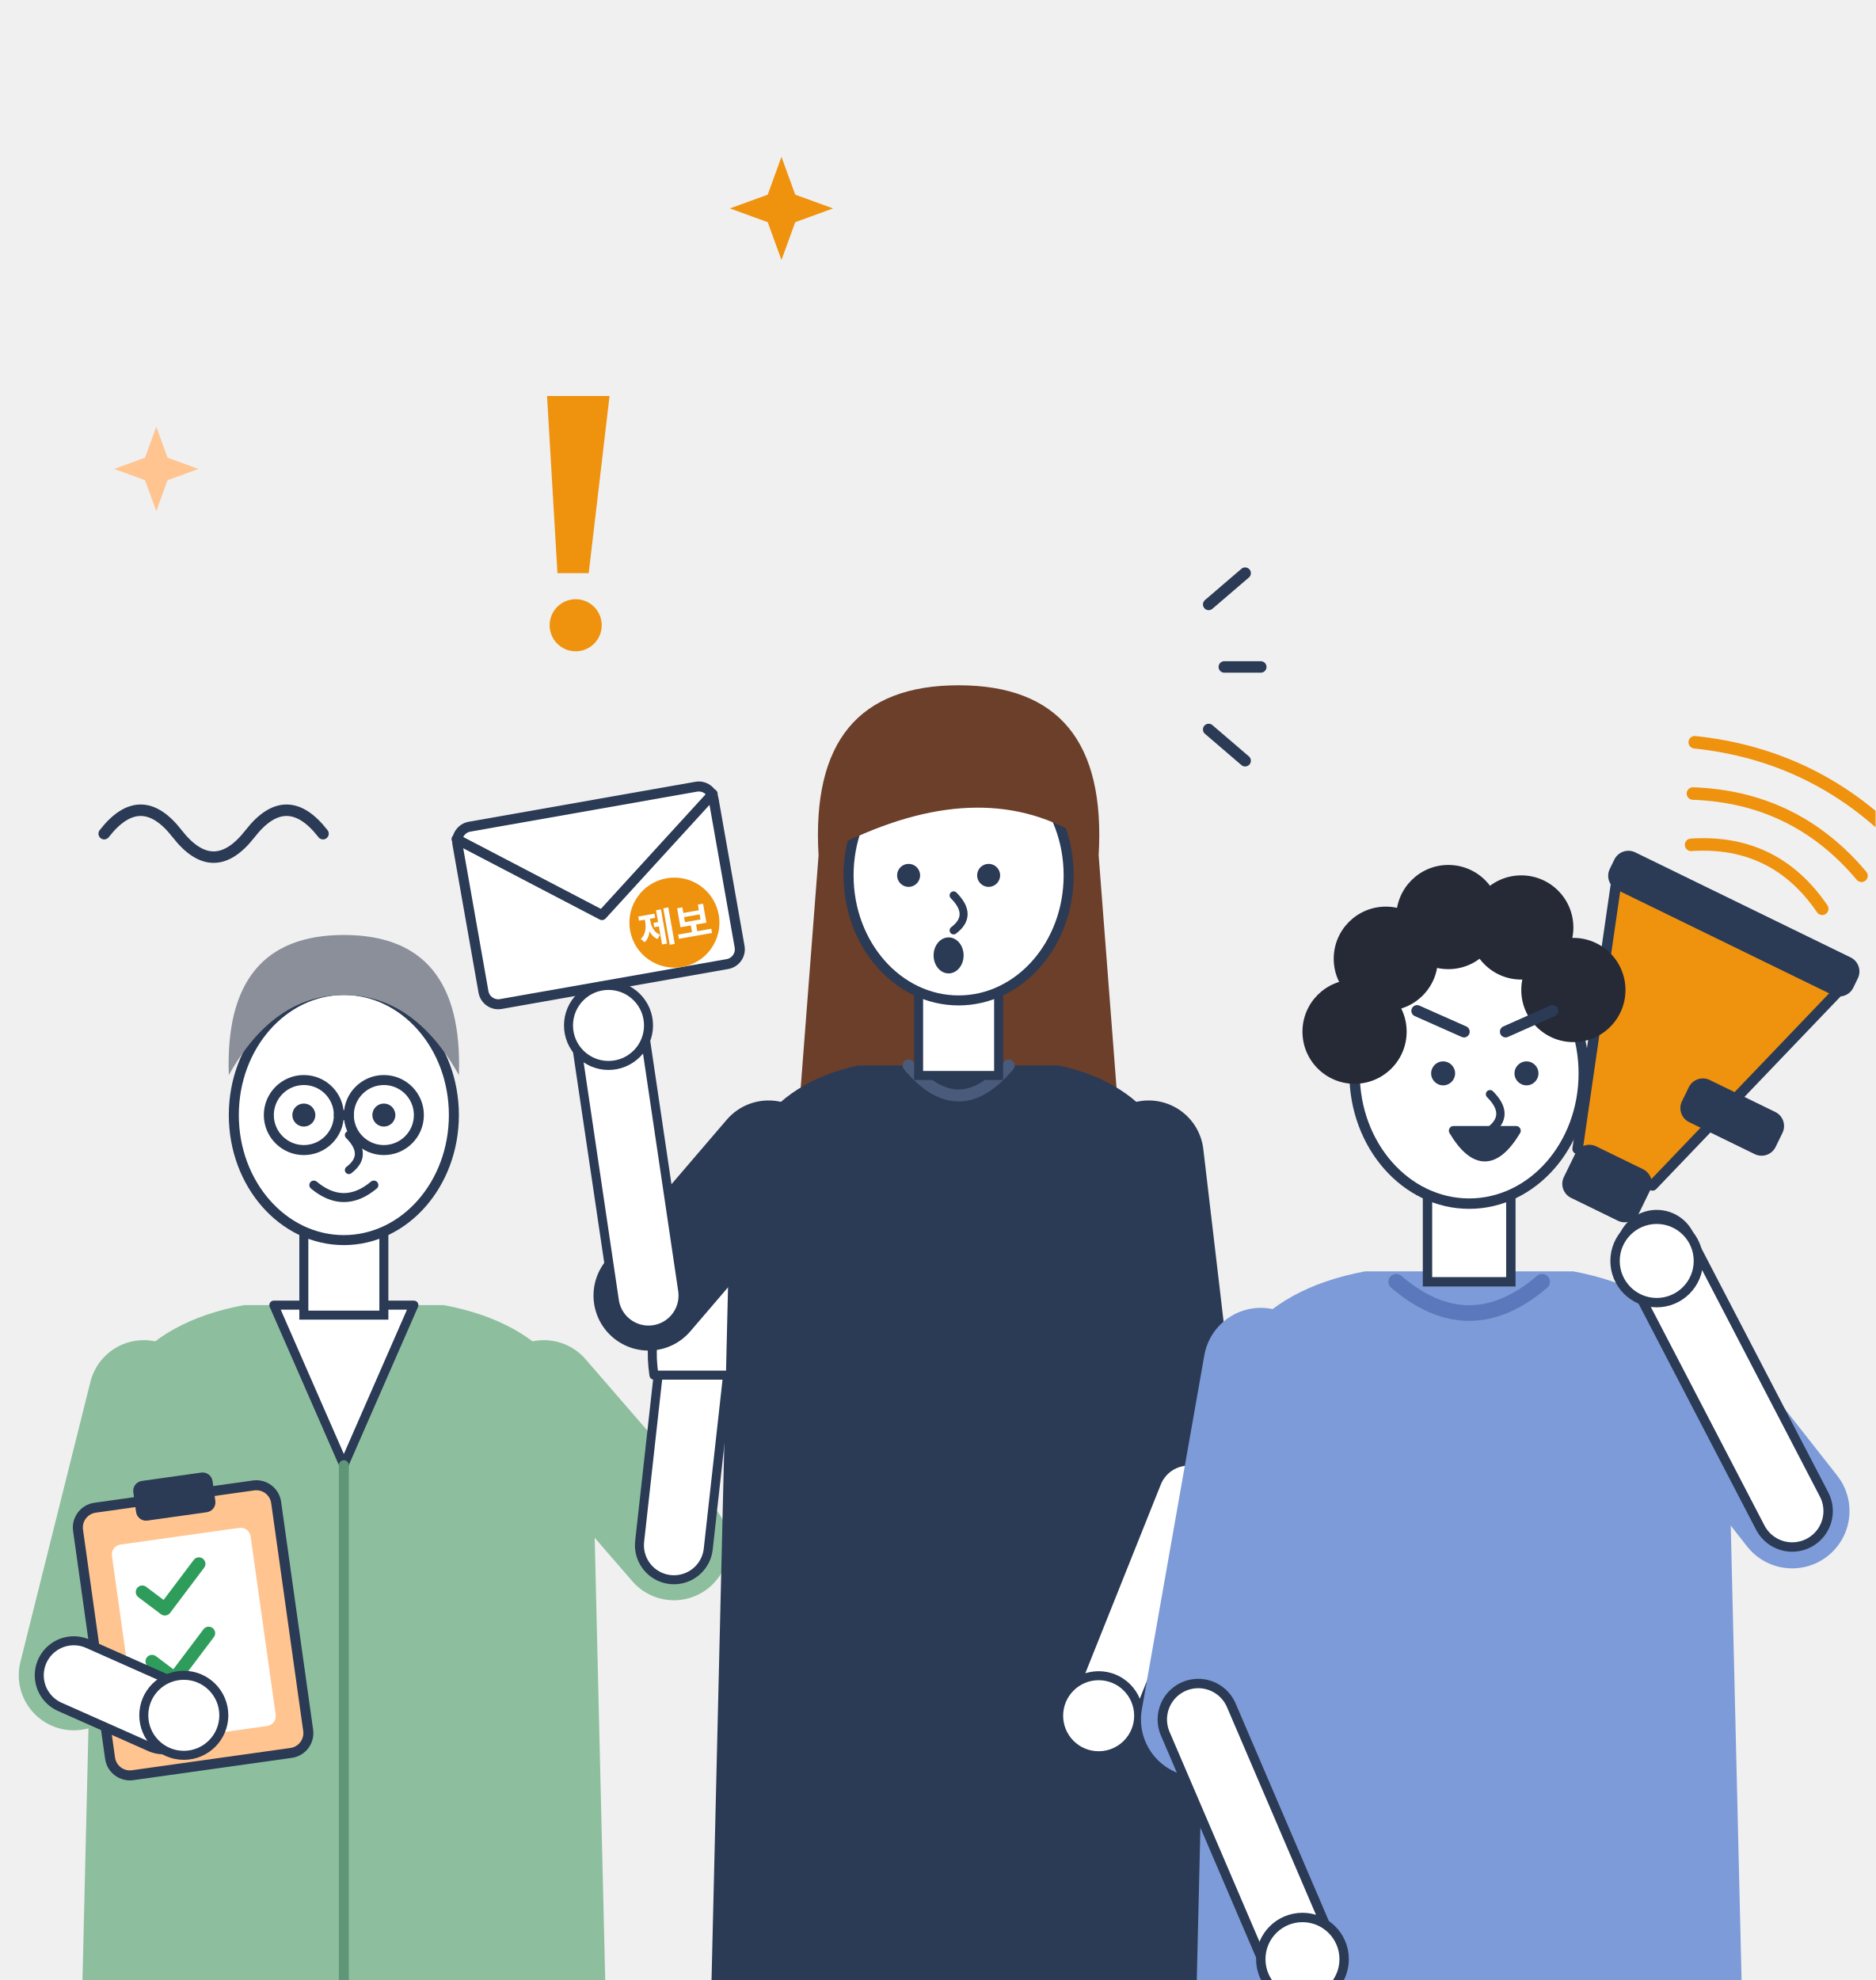
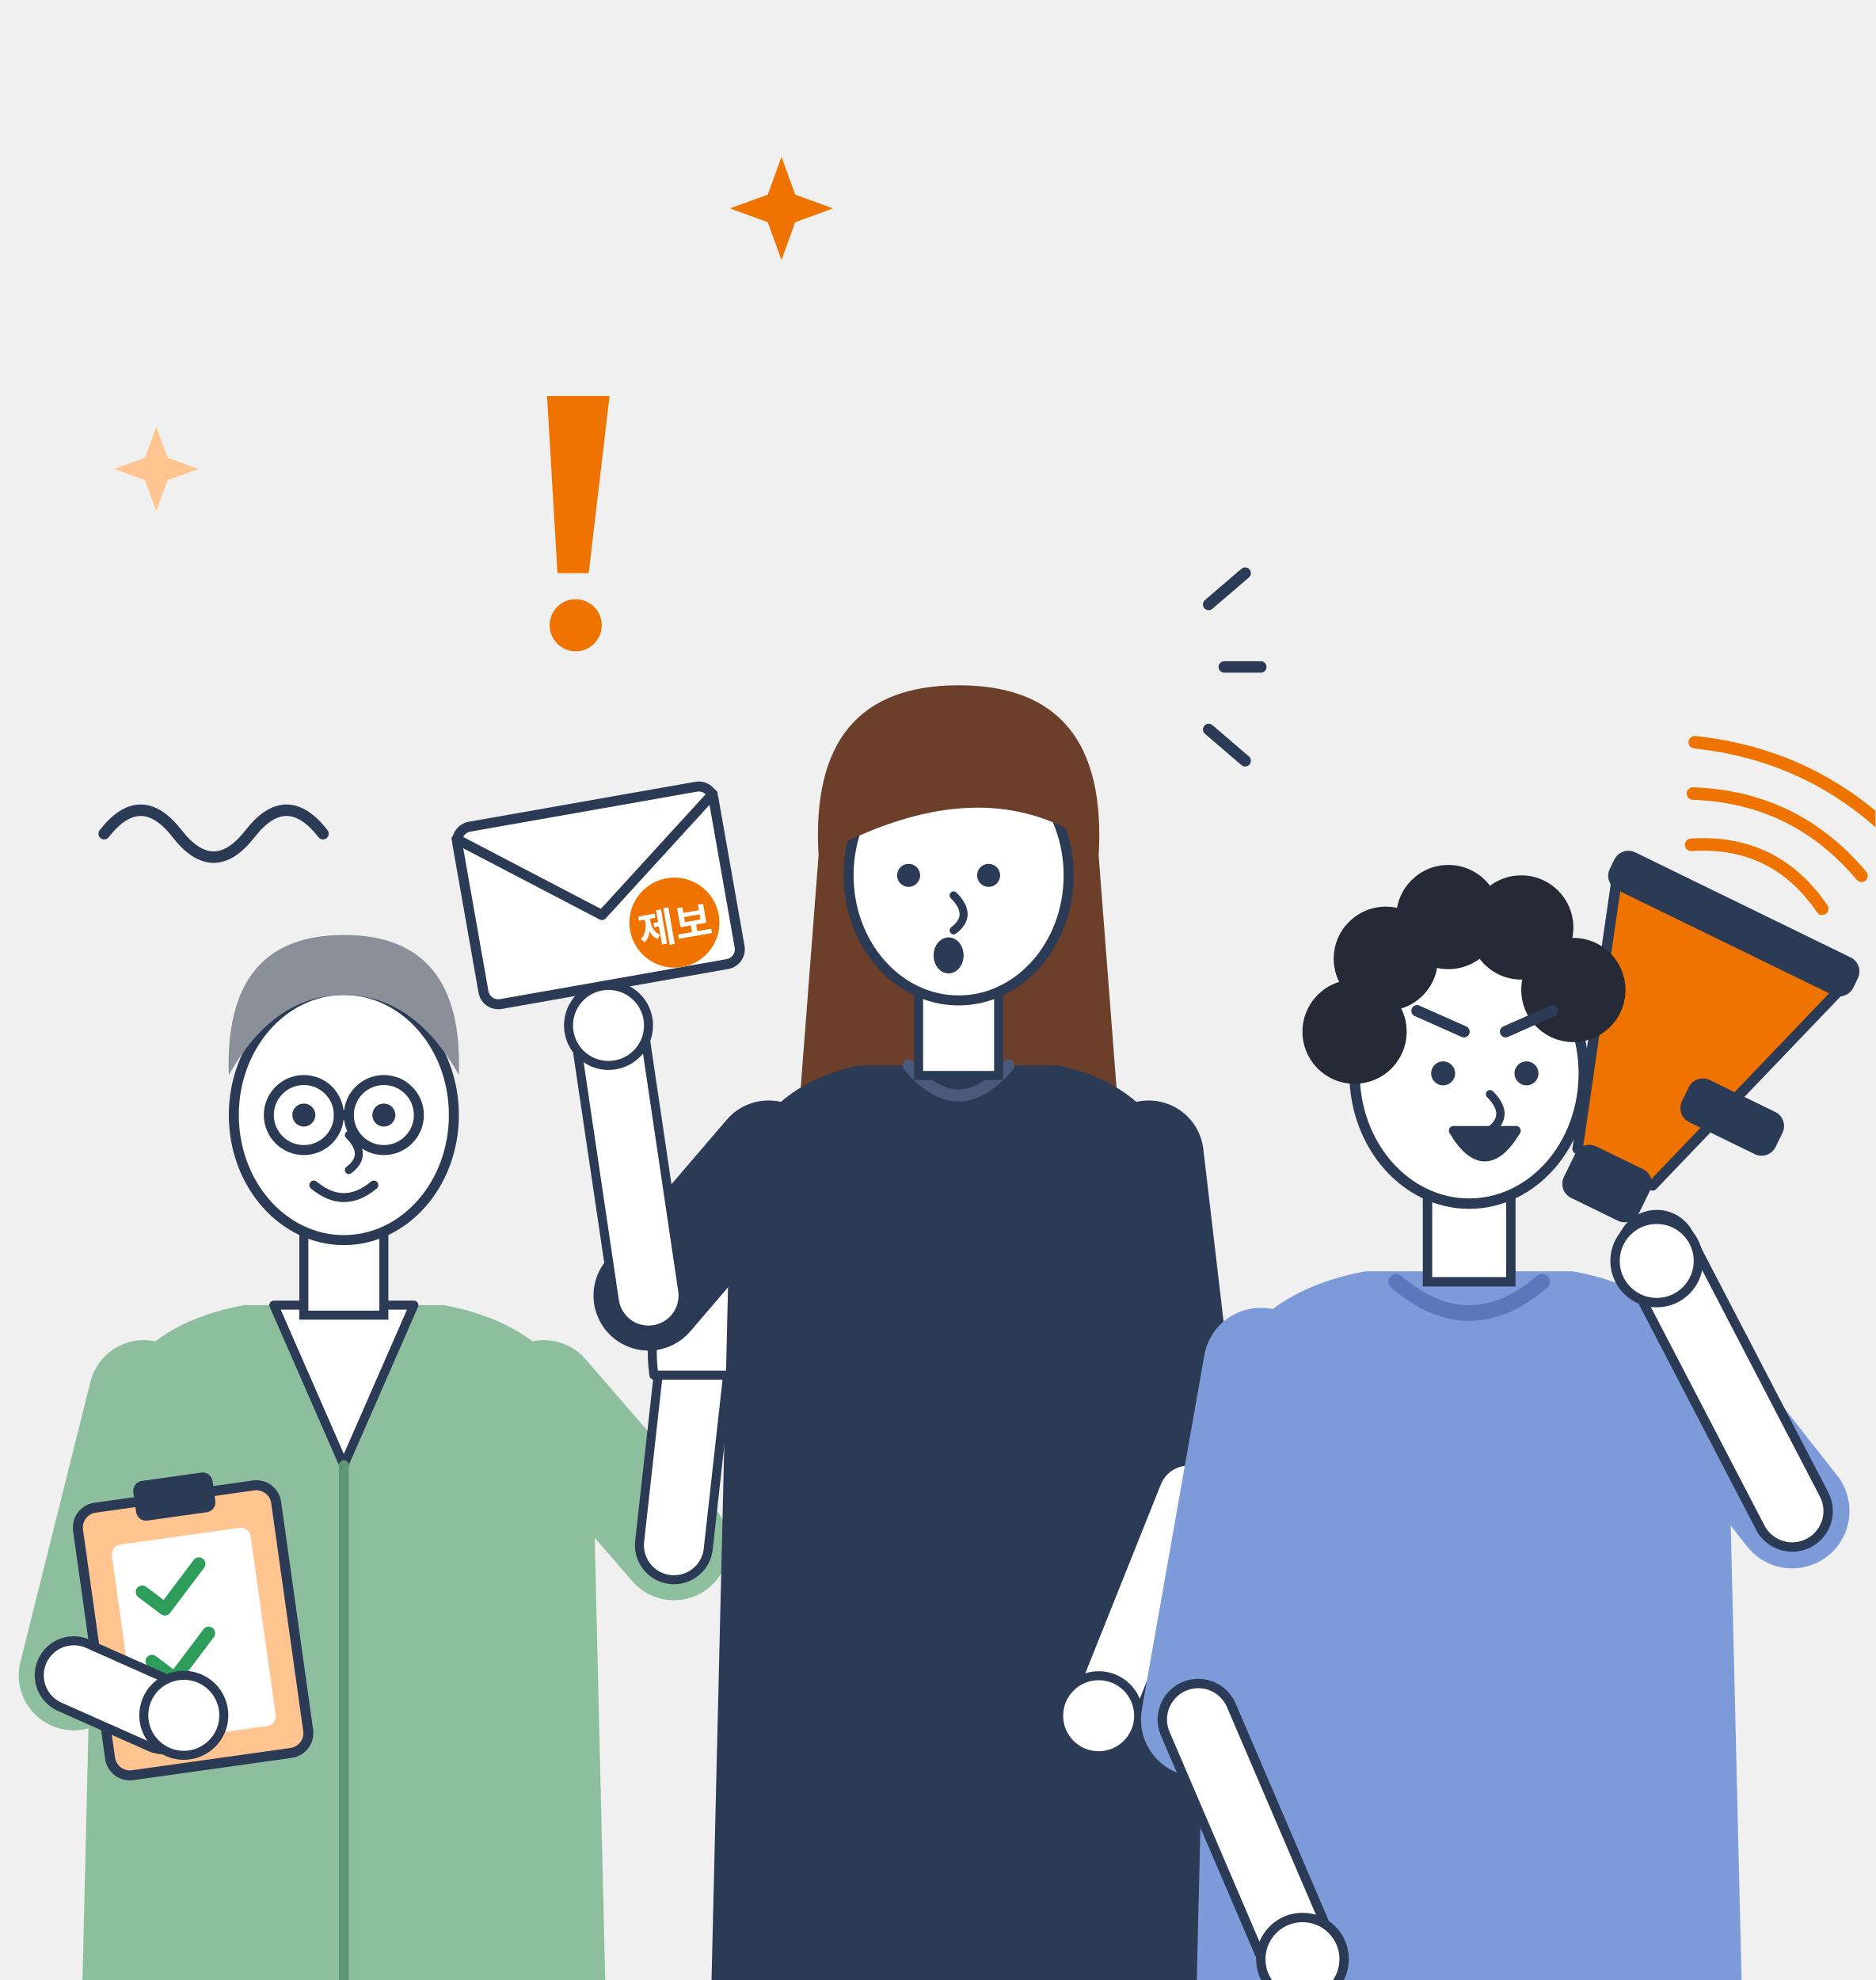
<svg xmlns="http://www.w3.org/2000/svg" viewBox="0 0 360 380">
  <defs>
    <clipPath id="cr">
      <rect x="0" y="0" width="360" height="380" />
    </clipPath>
  </defs>
  <g clip-path="url(#cr)">
    <g transform="translate(66 214) scale(0.96 0.96)">
      <path d="M-50 78 Q-52 44 -20 38 L20 38 Q52 44 50 78 L56 330 L-56 330 Z" fill="#8dbf9e" />
      <path d="M-14 38 L0 70 L14 38 Z" fill="#ffffff" stroke="#2b3a55" stroke-width="1.8" stroke-linecap="round" stroke-linejoin="round" />
      <path d="M0 70 L0 330" fill="none" stroke="#5f9677" stroke-width="2" stroke-linecap="round" stroke-linejoin="round" />
      <path d="M-40 56 L-54 112" fill="none" stroke="#8dbf9e" stroke-width="22" stroke-linecap="round" stroke-linejoin="round" />
      <g transform="translate(-30 104) rotate(-8)">
        <rect x="-20" y="-28" width="40" height="54" rx="4" fill="#ffc48f" stroke="#2b3a55" stroke-width="2" />
        <rect x="-14" y="-20" width="28" height="40" rx="2" fill="#ffffff" />
        <path d="M-9 -10 l4 4 8 -8 M-9 4 l4 4 8 -8" fill="none" stroke="#2e9d5b" stroke-width="2.6" stroke-linecap="round" stroke-linejoin="round" />
        <rect x="-8" y="-32" width="16" height="8" rx="2" fill="#2b3a55" />
      </g>
      <path d="M-54 112 L-36 120" fill="none" stroke="#2b3a55" stroke-width="15.6" stroke-linecap="round" stroke-linejoin="round" />
      <path d="M-54 112 L-36 120" fill="none" stroke="#ffffff" stroke-width="12" stroke-linecap="round" stroke-linejoin="round" />
      <circle cx="-32" cy="120" r="8" fill="#ffffff" stroke="#2b3a55" stroke-width="1.8" />
      <path d="M40 56 L66 86" fill="none" stroke="#8dbf9e" stroke-width="22" stroke-linecap="round" stroke-linejoin="round" />
      <path d="M66 86 L70 50" fill="none" stroke="#2b3a55" stroke-width="15.6" stroke-linecap="round" stroke-linejoin="round" />
      <path d="M66 86 L70 50" fill="none" stroke="#ffffff" stroke-width="12" stroke-linecap="round" stroke-linejoin="round" />
      <path d="M62 52 Q60 38 70 38 L72 26 Q78 22 80 30 L78 40 Q86 42 84 52 Z" fill="#ffffff" stroke="#2b3a55" stroke-width="1.8" stroke-linecap="round" stroke-linejoin="round" />
      <rect x="-8" y="18" width="16" height="22" fill="#ffffff" stroke="#2b3a55" stroke-width="1.8" />
      <ellipse cx="0" cy="0" rx="22" ry="25" fill="#ffffff" stroke="#2b3a55" stroke-width="2" />
      <path d="M-23 -8 Q-24 -36 0 -36 Q24 -36 23 -8 Q14 -24 0 -24 Q-14 -24 -23 -8 Z" fill="#8a8f99" />
      <circle cx="-8" cy="0" r="7" fill="none" stroke="#2b3a55" stroke-width="2" />
      <circle cx="8" cy="0" r="7" fill="none" stroke="#2b3a55" stroke-width="2" />
      <path d="M-1 0 L1 0" fill="none" stroke="#2b3a55" stroke-width="2" stroke-linecap="round" stroke-linejoin="round" />
      <circle cx="-8" cy="0" r="2.3" fill="#2b3a55" />
      <circle cx="8" cy="0" r="2.3" fill="#2b3a55" />
      <path d="M1 4 q4 4 0 7" fill="none" stroke="#2b3a55" stroke-width="1.6" stroke-linecap="round" stroke-linejoin="round" />
      <path d="M-6 14 q6 5 12 0" fill="none" stroke="#2b3a55" stroke-width="1.8" stroke-linecap="round" stroke-linejoin="round" />
    </g>
    <g transform="translate(184 168) scale(0.96 0.96)">
      <path d="M-28 -4 Q-30 -38 0 -38 Q30 -38 28 -4 L34 74 L-34 74 Z" fill="#6b3f2a" />
      <path d="M-46 78 Q-48 44 -20 38 L20 38 Q48 44 46 78 L52 330 L-52 330 Z" fill="#2b3a55" />
      <path d="M-10 38 Q0 50 10 38" fill="none" stroke="#4a5a7a" stroke-width="2.4" stroke-linecap="round" stroke-linejoin="round" />
      <path d="M-38 56 L-62 84" fill="none" stroke="#2b3a55" stroke-width="22" stroke-linecap="round" stroke-linejoin="round" />
      <path d="M-62 84 L-70 30" fill="none" stroke="#2b3a55" stroke-width="15.6" stroke-linecap="round" stroke-linejoin="round" />
      <path d="M-62 84 L-70 30" fill="none" stroke="#ffffff" stroke-width="12" stroke-linecap="round" stroke-linejoin="round" />
      <g transform="translate(-72 4) rotate(-10)">
        <rect x="-26" y="-18" width="52" height="36" rx="3" fill="#ffffff" stroke="#2b3a55" stroke-width="2" />
        <path d="M-26 -16 L0 4 L26 -16" fill="none" stroke="#2b3a55" stroke-width="2" stroke-linecap="round" stroke-linejoin="round" />
-         <circle cx="14" cy="8" r="9" fill="#ef920e" />
+         <circle cx="14" cy="8" r="9" fill="#ef7300" />
        <text x="14" y="11.5" text-anchor="middle" font-family="sans-serif" font-size="8" font-weight="800" fill="#ffffff">제보</text>
      </g>
      <circle cx="-70" cy="30" r="8" fill="#ffffff" stroke="#2b3a55" stroke-width="1.8" />
      <path d="M38 56 L46 124" fill="none" stroke="#2b3a55" stroke-width="22" stroke-linecap="round" stroke-linejoin="round" />
      <path d="M46 124 L30 164" fill="none" stroke="#2b3a55" stroke-width="15.6" stroke-linecap="round" stroke-linejoin="round" />
      <path d="M46 124 L30 164" fill="none" stroke="#ffffff" stroke-width="12" stroke-linecap="round" stroke-linejoin="round" />
      <circle cx="28" cy="168" r="8" fill="#ffffff" stroke="#2b3a55" stroke-width="1.8" />
      <rect x="-8" y="18" width="16" height="22" fill="#ffffff" stroke="#2b3a55" stroke-width="1.8" />
      <ellipse cx="0" cy="0" rx="22" ry="25" fill="#ffffff" stroke="#2b3a55" stroke-width="2" />
      <path d="M-24 -6 Q-18 -32 4 -32 Q22 -30 24 -8 Q4 -20 -24 -6 Z" fill="#6b3f2a" />
      <circle cx="-10" cy="0" r="2.3" fill="#2b3a55" />
      <circle cx="6" cy="0" r="2.3" fill="#2b3a55" />
      <path d="M-1 4 q4 4 0 7" fill="none" stroke="#2b3a55" stroke-width="1.6" stroke-linecap="round" stroke-linejoin="round" />
      <ellipse cx="-2" cy="16" rx="3" ry="3.6" fill="#2b3a55" />
    </g>
    <g transform="translate(282 206) scale(1.0 1.0)">
      <path d="M-50 78 Q-52 44 -20 38 L20 38 Q52 44 50 78 L56 330 L-56 330 Z" fill="#7d9bd8" />
      <path d="M-14 40 Q0 52 14 40" fill="none" stroke="#5a78bb" stroke-width="3" stroke-linecap="round" stroke-linejoin="round" />
      <path d="M-40 56 L-52 124" fill="none" stroke="#7d9bd8" stroke-width="22" stroke-linecap="round" stroke-linejoin="round" />
      <path d="M-52 124 L-34 166" fill="none" stroke="#2b3a55" stroke-width="15.6" stroke-linecap="round" stroke-linejoin="round" />
      <path d="M-52 124 L-34 166" fill="none" stroke="#ffffff" stroke-width="12" stroke-linecap="round" stroke-linejoin="round" />
      <circle cx="-32" cy="170" r="8" fill="#ffffff" stroke="#2b3a55" stroke-width="1.8" />
      <path d="M40 56 L62 84" fill="none" stroke="#7d9bd8" stroke-width="22" stroke-linecap="round" stroke-linejoin="round" />
      <path d="M62 84 L36 34" fill="none" stroke="#2b3a55" stroke-width="15.6" stroke-linecap="round" stroke-linejoin="round" />
      <path d="M62 84 L36 34" fill="none" stroke="#ffffff" stroke-width="12" stroke-linecap="round" stroke-linejoin="round" />
      <g transform="translate(28 18) rotate(-64)">
-         <path d="M0 -8 L50 -24 L50 24 L0 8 Z" fill="#ef920e" stroke="#2b3a55" stroke-width="2" stroke-linecap="round" stroke-linejoin="round" />
+         <path d="M0 -8 L50 -24 L50 24 L0 8 Z" fill="#ef7300" stroke="#2b3a55" stroke-width="2" stroke-linecap="round" stroke-linejoin="round" />
        <rect x="48" y="-26" width="8" height="52" rx="3" fill="#2b3a55" />
        <rect x="-9" y="-8" width="11" height="16" rx="3" fill="#2b3a55" />
        <rect x="14" y="6" width="9" height="20" rx="3" fill="#2b3a55" />
-         <path d="M62 -14 q8 14 0 28" fill="none" stroke="#ef920e" stroke-width="2.4" stroke-linecap="round" stroke-linejoin="round" />
-         <path d="M71 -18 q8 18 0 36" fill="none" stroke="#ef920e" stroke-width="2.4" stroke-linecap="round" stroke-linejoin="round" />
-         <path d="M80 -22 q8 22 0 44" fill="none" stroke="#ef920e" stroke-width="2.4" stroke-linecap="round" stroke-linejoin="round" />
+         <path d="M62 -14 q8 14 0 28" fill="none" stroke="#ef7300" stroke-width="2.4" stroke-linecap="round" stroke-linejoin="round" />
+         <path d="M71 -18 q8 18 0 36" fill="none" stroke="#ef7300" stroke-width="2.4" stroke-linecap="round" stroke-linejoin="round" />
+         <path d="M80 -22 q8 22 0 44" fill="none" stroke="#ef7300" stroke-width="2.4" stroke-linecap="round" stroke-linejoin="round" />
      </g>
      <circle cx="36" cy="36" r="8" fill="#ffffff" stroke="#2b3a55" stroke-width="1.8" />
      <rect x="-8" y="18" width="16" height="22" fill="#ffffff" stroke="#2b3a55" stroke-width="1.8" />
      <ellipse cx="0" cy="0" rx="22" ry="25" fill="#ffffff" stroke="#2b3a55" stroke-width="2" />
      <circle cx="-16" cy="-22" r="10" fill="#262a36" />
      <circle cx="-4" cy="-30" r="10" fill="#262a36" />
      <circle cx="10" cy="-28" r="10" fill="#262a36" />
      <circle cx="20" cy="-16" r="10" fill="#262a36" />
      <circle cx="-22" cy="-8" r="10" fill="#262a36" />
      <path d="M-10 -12 L-1 -8" fill="none" stroke="#2b3a55" stroke-width="2.2" stroke-linecap="round" stroke-linejoin="round" />
      <path d="M7 -8 L16 -12" fill="none" stroke="#2b3a55" stroke-width="2.2" stroke-linecap="round" stroke-linejoin="round" />
      <circle cx="-5" cy="0" r="2.3" fill="#2b3a55" />
      <circle cx="11" cy="0" r="2.3" fill="#2b3a55" />
      <path d="M4 4 q4 4 0 7" fill="none" stroke="#2b3a55" stroke-width="1.6" stroke-linecap="round" stroke-linejoin="round" />
      <path d="M-3 11 q6 10 12 0 z" fill="#2b3a55" stroke="#2b3a55" stroke-width="1.8" stroke-linecap="round" stroke-linejoin="round" />
    </g>
-     <path d="M105.0 76.0 L117.0 76.0 L113.0 110 L107.0 110 Z" fill="#ef920e" />
-     <circle cx="110.5" cy="120.0" r="5.0" fill="#ef920e" />
+     <path d="M105.0 76.0 L117.0 76.0 L113.0 110 L107.0 110 Z" fill="#ef7300" />
+     <circle cx="110.5" cy="120.0" r="5.0" fill="#ef7300" />
    <path d="M232 116 L239 110" fill="none" stroke="#2b3a55" stroke-width="2.2" stroke-linecap="round" stroke-linejoin="round" />
    <path d="M235 128 L242 128" fill="none" stroke="#2b3a55" stroke-width="2.2" stroke-linecap="round" stroke-linejoin="round" />
    <path d="M232 140 L239 146" fill="none" stroke="#2b3a55" stroke-width="2.2" stroke-linecap="round" stroke-linejoin="round" />
    <path d="M20 160 q7 -9 14 0 t14 0 t14 0" fill="none" stroke="#2b3a55" stroke-width="2.2" stroke-linecap="round" stroke-linejoin="round" />
-     <path d="M150 30.1 L152.64 37.36 L159.9 40 L152.64 42.64 L150 49.9 L147.36 42.64 L140.1 40 L147.36 37.36 Z" fill="#ef920e" />
+     <path d="M150 30.1 L152.64 37.36 L159.9 40 L152.64 42.64 L150 49.9 L147.36 42.64 L140.1 40 L147.36 37.36 Z" fill="#ef7300" />
    <path d="M30 81.9 L32.16 87.84 L38.1 90 L32.16 92.16 L30 98.1 L27.84 92.16 L21.9 90 L27.84 87.84 Z" fill="#ffc48f" />
  </g>
</svg>
